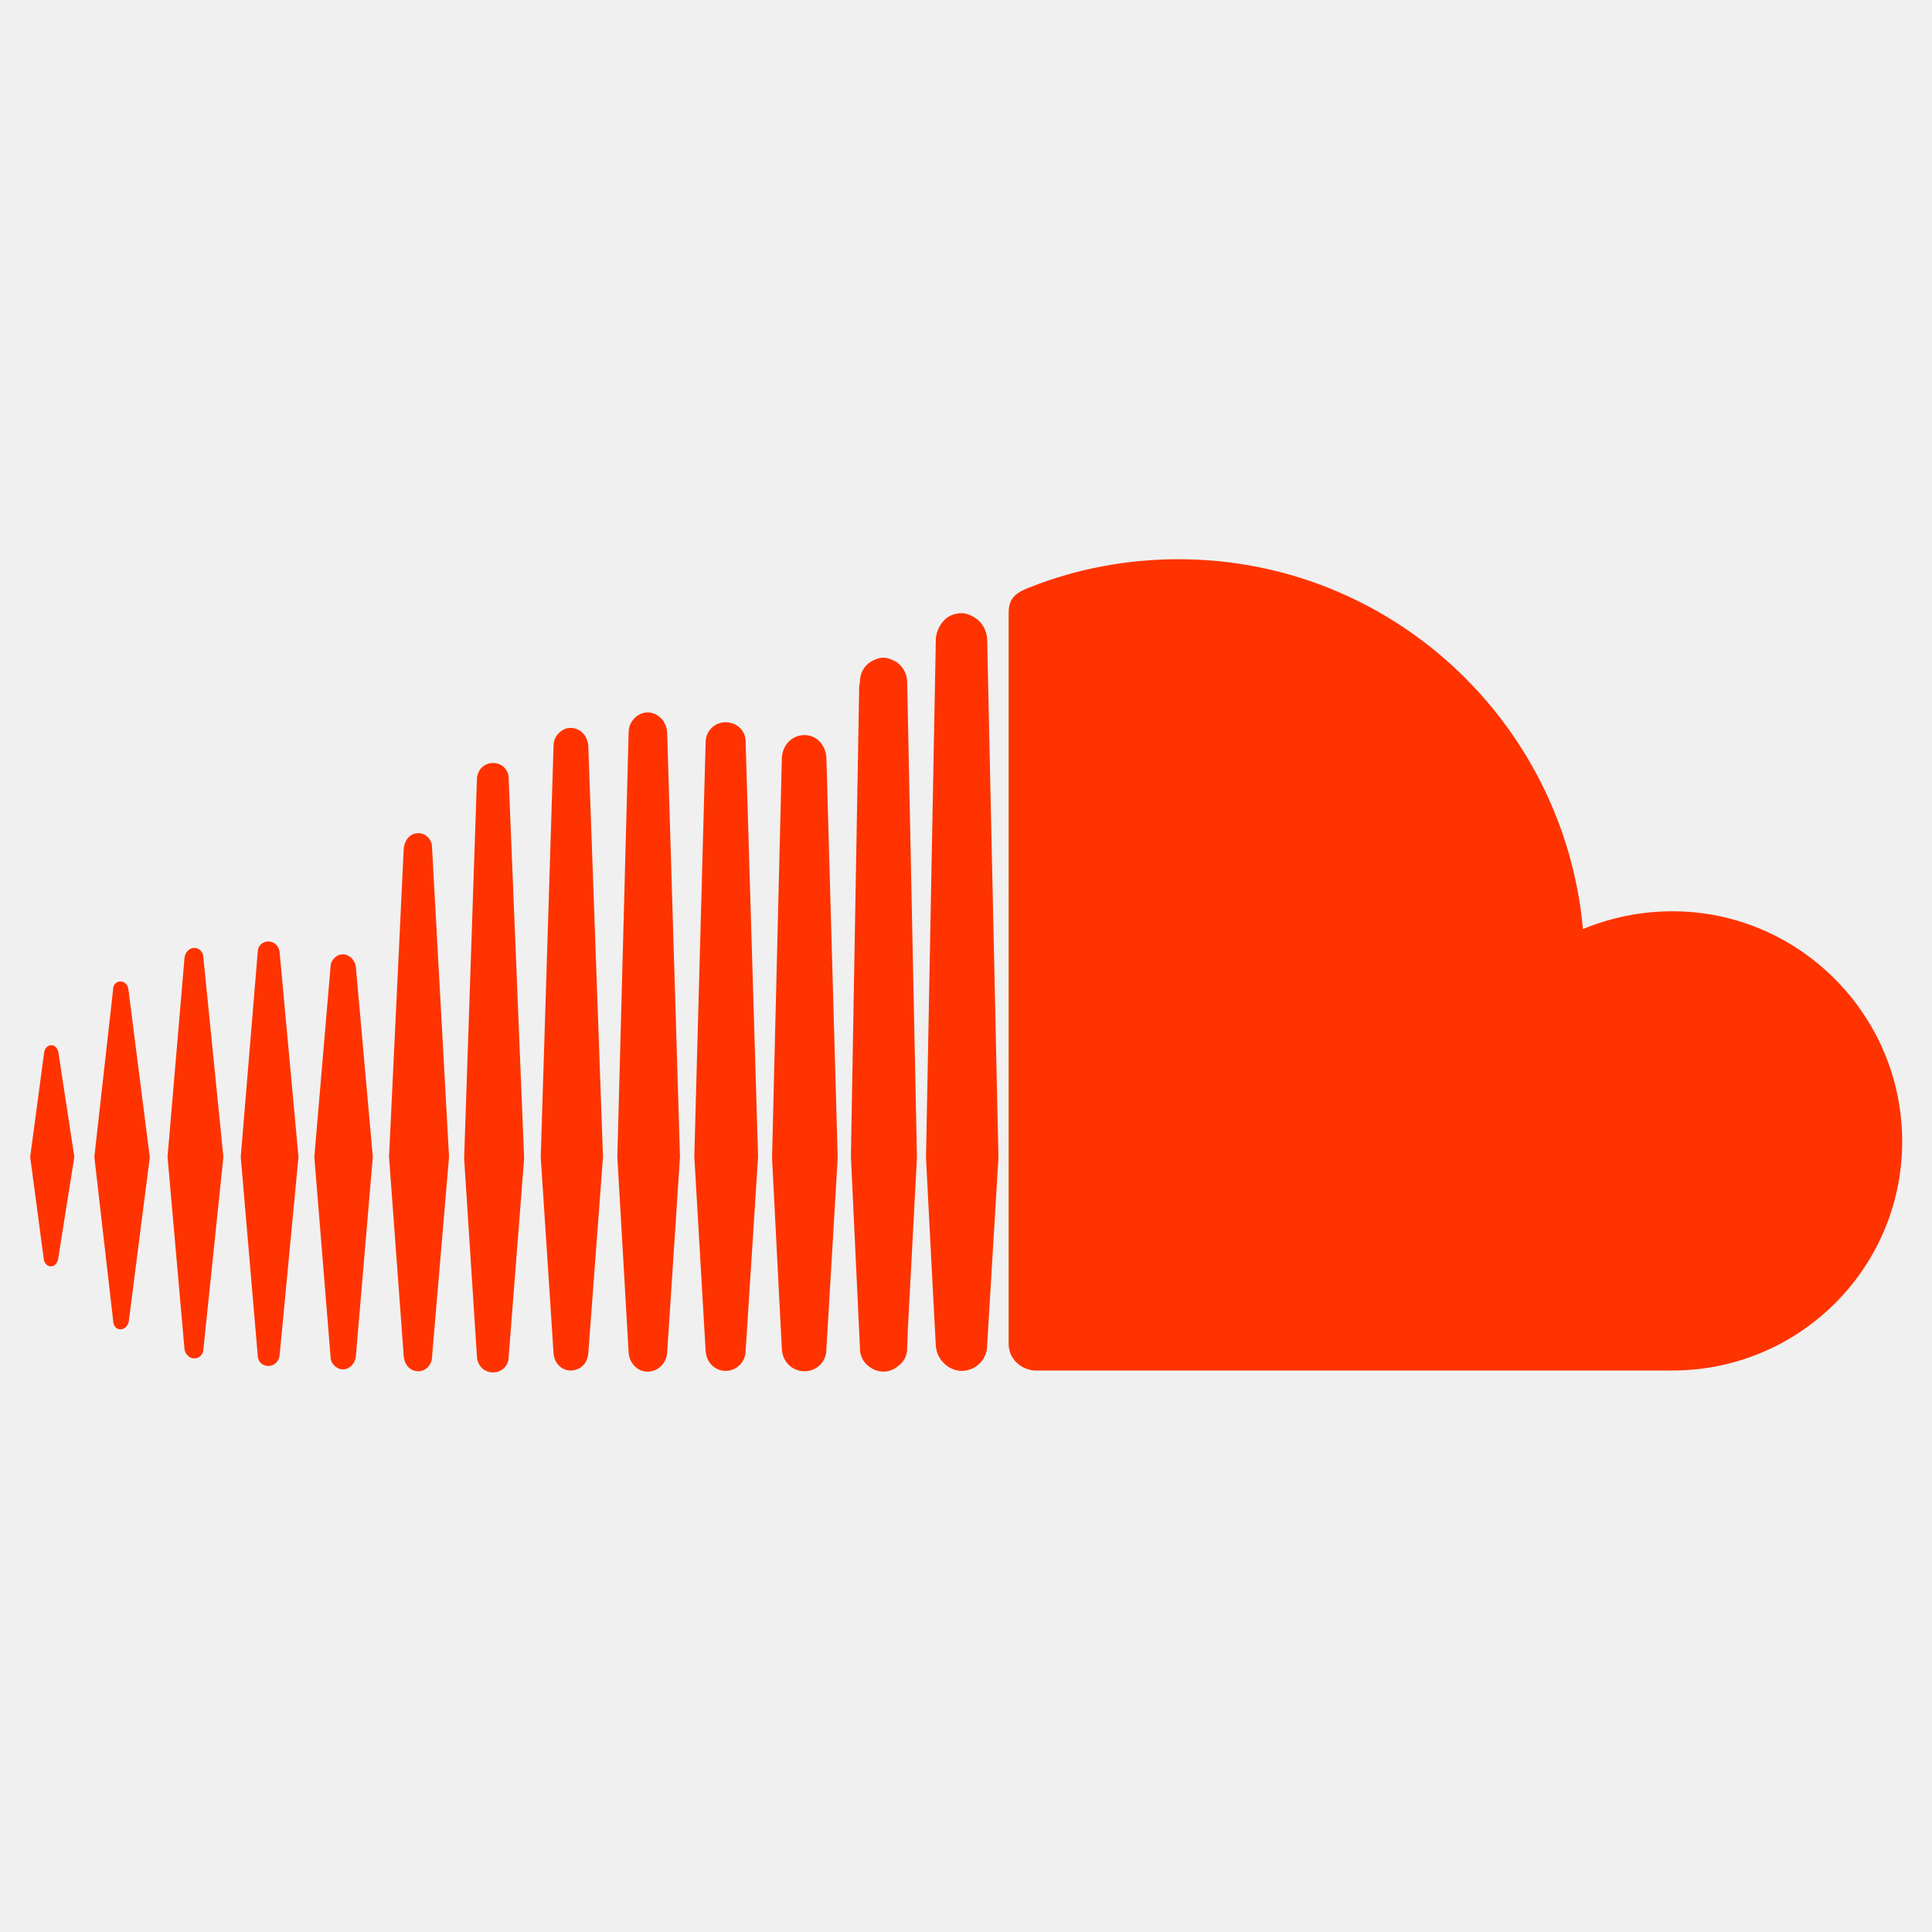
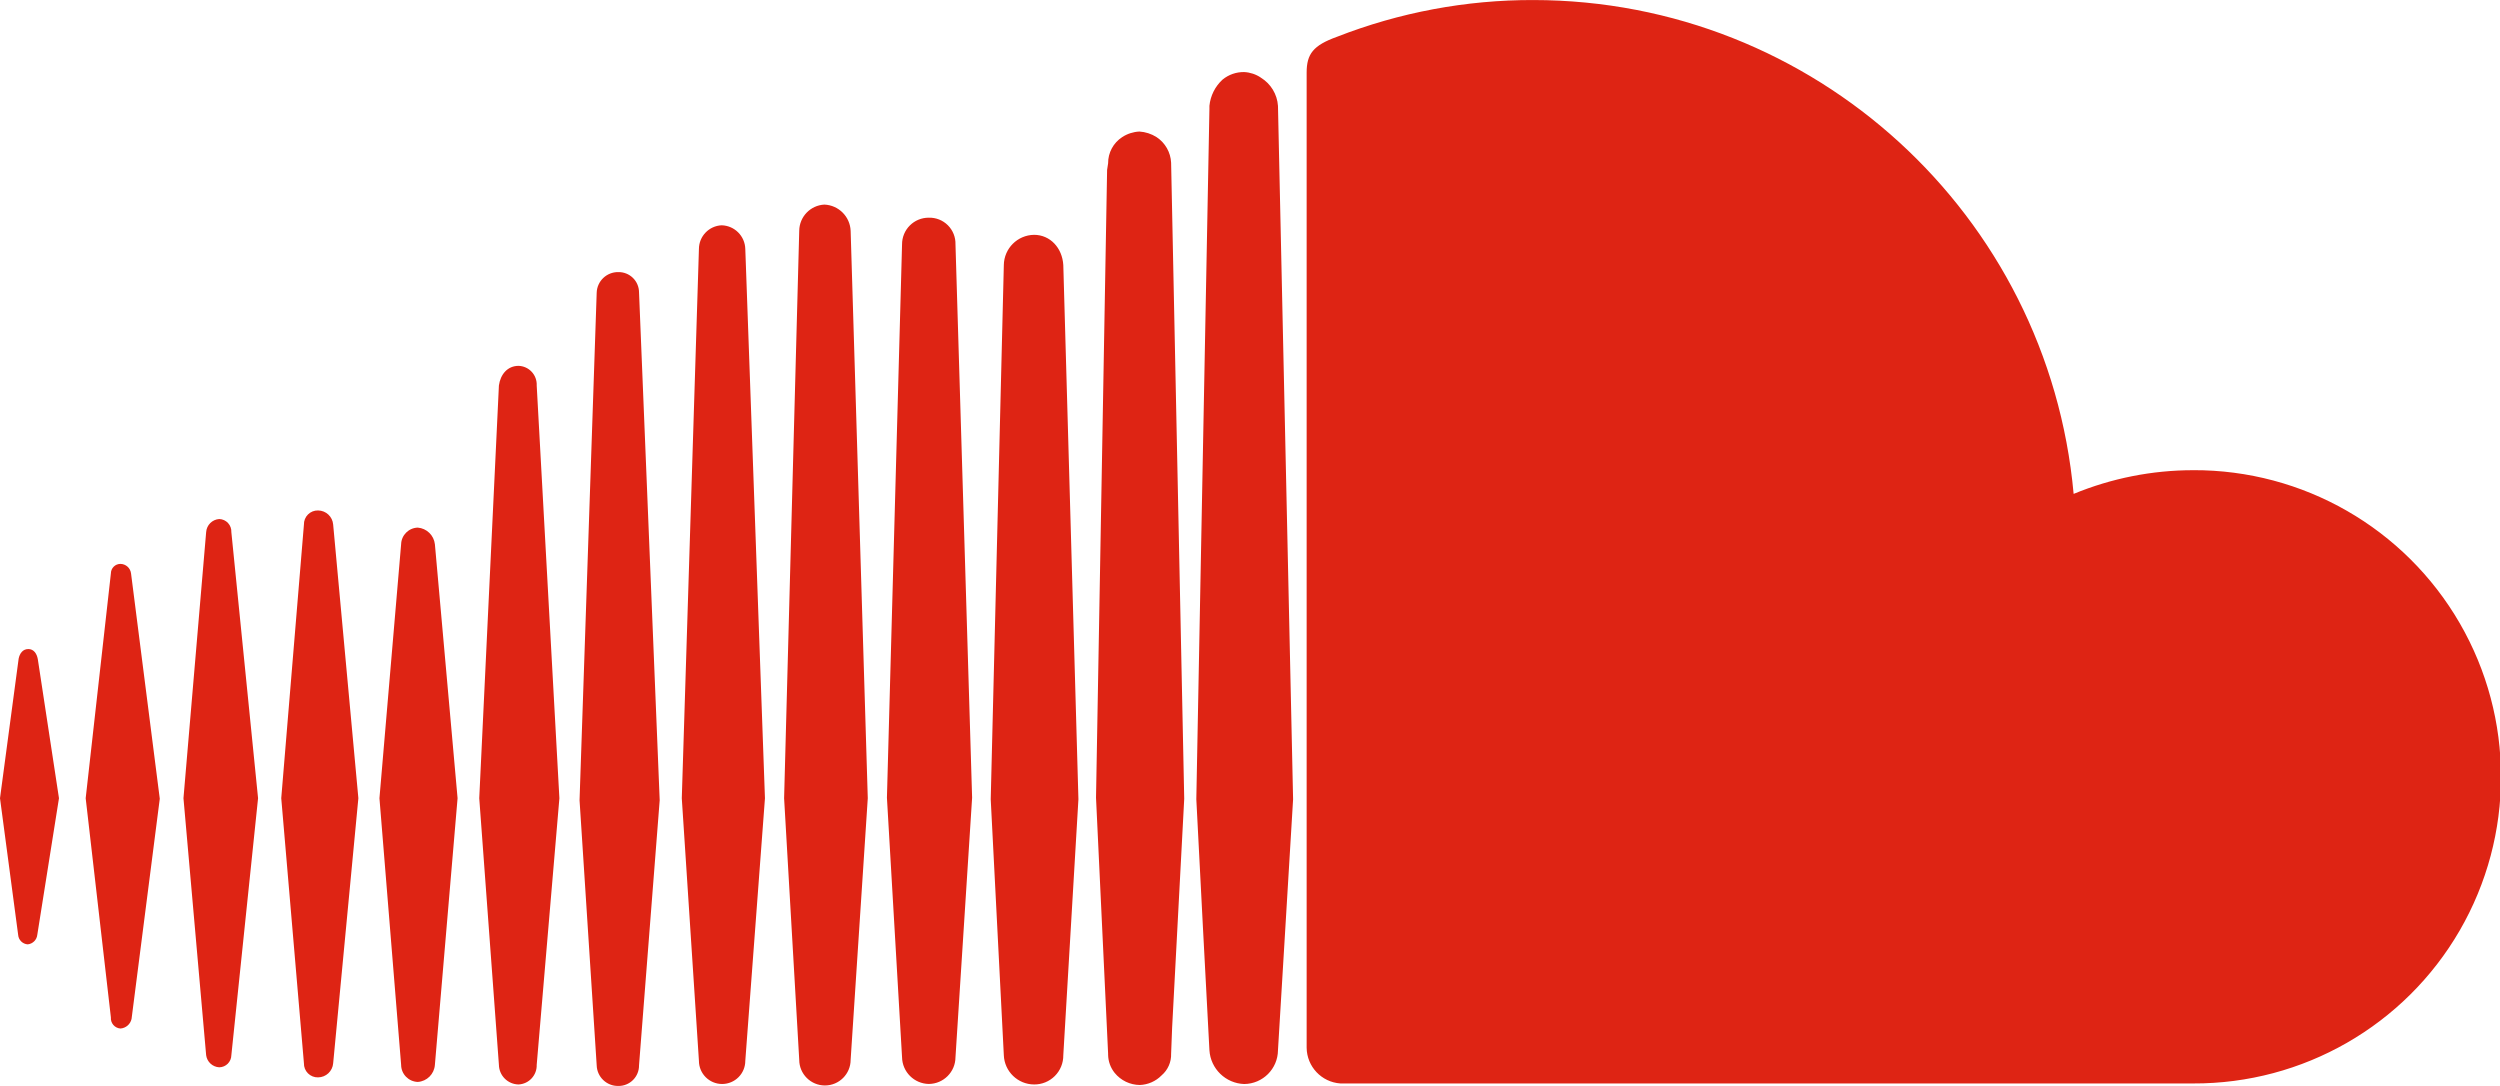
- <svg xmlns="http://www.w3.org/2000/svg" version="1.1" id="Camada_1" x="0px" y="0px" viewBox="0 0 512 512" style="enable-background:new 0 0 512 512;" xml:space="preserve">
-   <style type="text/css">
- 	.st0{fill:#FF3300;}
- </style>
-   <path class="st0" d="M94.3,256.2l4.5,50.4l-4.5,52.9c-0.2,1.9-1.7,3.4-3.4,3.4s-3.3-1.5-3.3-3.4l-4.3-52.9l4.3-50.4  c0-1.7,1.5-3.3,3.3-3.3C92.6,252.9,94.1,254.5,94.3,256.2z M110.9,220.8c-2.2,0-3.6,1.7-3.9,3.9l-3.9,81.9l3.9,52.9  c0.2,2.2,1.7,3.9,3.9,3.9c1.9,0,3.6-1.7,3.6-3.9l4.5-52.9l-4.5-81.9C114.6,222.6,112.9,220.8,110.9,220.8z M130.7,202.2  c-2.4,0-4.1,1.7-4.3,4.1L123,307l3.4,52.6c0.2,2.4,1.9,4.1,4.3,4.1c2.2,0,4.1-1.7,4.1-4.1l4.1-52.6l-4.1-100.8  C134.8,203.9,132.9,202.2,130.7,202.2L130.7,202.2z M13.6,277c-1.1,0-1.7,0.9-1.9,1.9L8,306.6l3.6,27.1c0.2,1.1,0.9,1.9,1.9,1.9  s1.7-0.9,1.9-1.9l4.3-27.1L15.5,279C15.3,277.9,14.7,277,13.6,277L13.6,277z M31.9,260.1c-1.1,0-1.9,0.9-1.9,1.9l-5,44.6l5,43.5  c0,1.3,0.9,2.2,1.9,2.2c1.1,0,1.9-0.9,2.2-1.9l5.6-43.7L34,262C33.8,260.9,33,260.1,31.9,260.1z M51.5,251.2c-1.3,0-2.4,1.1-2.6,2.6  l-4.5,52.8l4.5,51c0.2,1.3,1.3,2.4,2.6,2.4c1.3,0,2.4-1.1,2.4-2.4l5.3-51l-5.3-52.8C53.9,252.3,52.8,251.2,51.5,251.2L51.5,251.2z   M71.1,249.5c-1.5,0-2.8,1.1-2.8,2.8l-4.5,54.3l4.5,52.6c0,1.7,1.3,2.8,2.8,2.8c1.5,0,2.8-1.1,3-2.8l5-52.6l-5-54.3  C73.9,250.6,72.6,249.5,71.1,249.5L71.1,249.5z M258.2,163.6c-0.9-0.6-2.2-1.1-3.3-1.1c-1.7,0-3.3,0.6-4.3,1.5  c-1.5,1.3-2.4,3.3-2.6,5.2v0.6l-2.6,137l1.3,25.2l1.3,24.6c0.2,3.6,3.3,6.7,6.9,6.7s6.7-3,6.7-6.7l3-49.8l-3-137.6  C261.4,166.8,260.1,164.7,258.2,163.6L258.2,163.6z M237.5,175.4c-1.1-0.6-2.2-1.1-3.4-1.1c-1.2,0-2.4,0.5-3.4,1.1  c-1.7,1.1-2.8,3-2.8,5.2l-0.2,1.3l-2.2,124.6c0,0,0,0.2,2.4,50.8v0.2c0,1.3,0.5,2.6,1.3,3.6c1.3,1.5,3,2.4,5,2.4  c1.7,0,3.3-0.9,4.3-1.9c1.3-1.1,1.9-2.6,1.9-4.3l0.2-5.2l2.4-45.4l-2.6-126.2C240.3,178.4,239.2,176.5,237.5,175.4L237.5,175.4z   M151.2,192.9c-2.4,0-4.5,2.2-4.5,4.7l-3.4,109l3.4,52.1c0.2,2.6,2.2,4.5,4.5,4.5c2.6,0,4.5-1.9,4.7-4.5l3.9-52.1l-3.9-109  C155.7,195,153.8,192.9,151.2,192.9L151.2,192.9z M443.2,241.5c-8.4,0-16.4,1.7-23.7,4.7c-5-54.9-51-98-107.2-98  c-13.8,0-27.1,2.6-39,7.3c-4.7,1.7-6,3.4-6,7.1v193.5c0,3.9,3,6.7,6.7,7.1h169.2c33.6,0,60.9-27.1,60.9-60.7  C504.1,268.9,476.7,241.5,443.2,241.5L443.2,241.5z M213.2,194.8c-3.3,0-5.8,2.6-6,6l-2.6,106l2.6,50.8c0.2,3.3,2.8,5.8,6,5.8  c3.3,0,5.8-2.6,5.8-5.8l3-50.8l-3-106C218.8,197.4,216.4,194.8,213.2,194.8L213.2,194.8z M171.6,188.8c-2.6,0-5,2.4-5,5.2l-3,112.6  l3,51.9c0.2,2.8,2.4,5,5,5c2.8,0,5-2.2,5.2-5l3.4-51.9L176.8,194C176.6,191.2,174.4,188.8,171.6,188.8z M192.3,191.4  c-3,0-5.3,2.4-5.3,5.3l-3,109.8l3,51.5c0.2,3,2.4,5.3,5.3,5.3s5.3-2.4,5.3-5.3l3.3-51.5l-3.3-109.8  C197.7,193.7,195.3,191.4,192.3,191.4L192.3,191.4z" />
+ <svg xmlns="http://www.w3.org/2000/svg" width="496" height="215.46" viewBox="0 0 496 215.46">
+   <defs>
+     <style>.a{clip-path:url(#b);}.b{fill:#de2414;}.c{fill:#fff;}</style>
+     <clipPath id="b">
+       <rect width="496" height="215.46" />
+     </clipPath>
+   </defs>
+   <g id="a" class="a">
+     <rect class="c" width="496" height="215.46" />
+     <g transform="translate(-27 -167.272)">
+       <path class="b" d="M113.283,275.25l4.5,50.39-4.5,52.889a3.651,3.651,0,0,1-3.4,3.4,3.417,3.417,0,0,1-3.3-3.4l-4.3-52.889,4.3-50.39a3.4,3.4,0,0,1,3.3-3.3A3.727,3.727,0,0,1,113.283,275.25Zm16.6-35.393c-2.2,0-3.6,1.7-3.9,3.9l-3.9,81.884,3.9,52.889a3.969,3.969,0,0,0,3.9,3.9,3.787,3.787,0,0,0,3.6-3.9l4.5-52.889-4.5-81.884A3.72,3.72,0,0,0,129.879,239.857Zm19.8-18.6a4.224,4.224,0,0,0-4.3,4.1l-3.4,100.68,3.4,52.589a4.224,4.224,0,0,0,4.3,4.1,4.053,4.053,0,0,0,4.1-4.1l4.1-52.589-4.1-100.78a4.031,4.031,0,0,0-4.1-4ZM32.6,296.046c-1.1,0-1.7.9-1.9,1.9L27,325.64l3.6,27.094a2.039,2.039,0,0,0,1.9,1.9,2.127,2.127,0,0,0,1.9-1.9l4.3-27.094-4.2-27.6c-.2-1.1-.8-2-1.9-2Zm18.3-16.9a1.9,1.9,0,0,0-1.9,1.9L44,325.64l5,43.491a2.045,2.045,0,0,0,1.9,2.2,2.441,2.441,0,0,0,2.2-1.9l5.6-43.691-5.7-44.691A2.149,2.149,0,0,0,50.9,279.149Zm19.6-8.9a2.789,2.789,0,0,0-2.6,2.6l-4.5,52.79,4.5,50.99a2.77,2.77,0,0,0,2.6,2.4,2.433,2.433,0,0,0,2.4-2.4l5.3-50.99-5.3-52.79a2.482,2.482,0,0,0-2.4-2.6Zm19.6-1.7a2.733,2.733,0,0,0-2.8,2.8l-4.5,54.289,4.5,52.589a2.733,2.733,0,0,0,2.8,2.8,3.032,3.032,0,0,0,3-2.8l5-52.589-5-54.289a3.032,3.032,0,0,0-3-2.8ZM277.15,182.669a6.5,6.5,0,0,0-3.3-1.1,6.579,6.579,0,0,0-4.3,1.5,8.135,8.135,0,0,0-2.6,5.2v.6l-2.6,136.973,1.3,25.2,1.3,24.6a7.153,7.153,0,0,0,6.9,6.7,6.763,6.763,0,0,0,6.7-6.7l3-49.79-3-137.573a7.116,7.116,0,0,0-3.4-5.6Zm-20.7,11.8a7.185,7.185,0,0,0-3.4-1.1,6.849,6.849,0,0,0-3.4,1.1,6.136,6.136,0,0,0-2.8,5.2l-.2,1.3-2.2,124.575s0,.2,2.4,50.79v.2a5.881,5.881,0,0,0,1.3,3.6,6.5,6.5,0,0,0,5,2.4,6.367,6.367,0,0,0,4.3-1.9,5.416,5.416,0,0,0,1.9-4.3l.2-5.2,2.4-45.391-2.6-126.175a6.44,6.44,0,0,0-2.9-5.1Zm-86.283,17.5a4.723,4.723,0,0,0-4.5,4.7l-3.4,108.978,3.4,52.089a4.6,4.6,0,0,0,9.2,0l3.9-52.089-3.9-108.978a4.826,4.826,0,0,0-4.7-4.7Zm291.941,48.59a62.219,62.219,0,0,0-23.7,4.7,107.729,107.729,0,0,0-107.178-97.98,106.468,106.468,0,0,0-38.992,7.3c-4.7,1.7-6,3.4-6,7.1V375.13a7.19,7.19,0,0,0,6.7,7.1H462.112a60.838,60.838,0,1,0,0-121.675ZM232.159,213.862a6.081,6.081,0,0,0-6,6l-2.6,105.979,2.6,50.789a6.041,6.041,0,0,0,6,5.8,5.739,5.739,0,0,0,5.8-5.8l3-50.789-3-105.979c-.2-3.4-2.6-6-5.8-6Zm-41.592-6a5.259,5.259,0,0,0-5,5.2l-3,112.578,3,51.889a5.1,5.1,0,0,0,10.2,0l3.4-51.889-3.4-112.578A5.435,5.435,0,0,0,190.567,207.864Zm20.7,2.6a5.27,5.27,0,0,0-5.3,5.3l-3,109.778,3,51.489a5.4,5.4,0,0,0,5.3,5.3,5.334,5.334,0,0,0,5.3-5.3l3.3-51.489-3.3-109.778a5.15,5.15,0,0,0-5.3-5.3Z" />
+     </g>
+   </g>
</svg>
